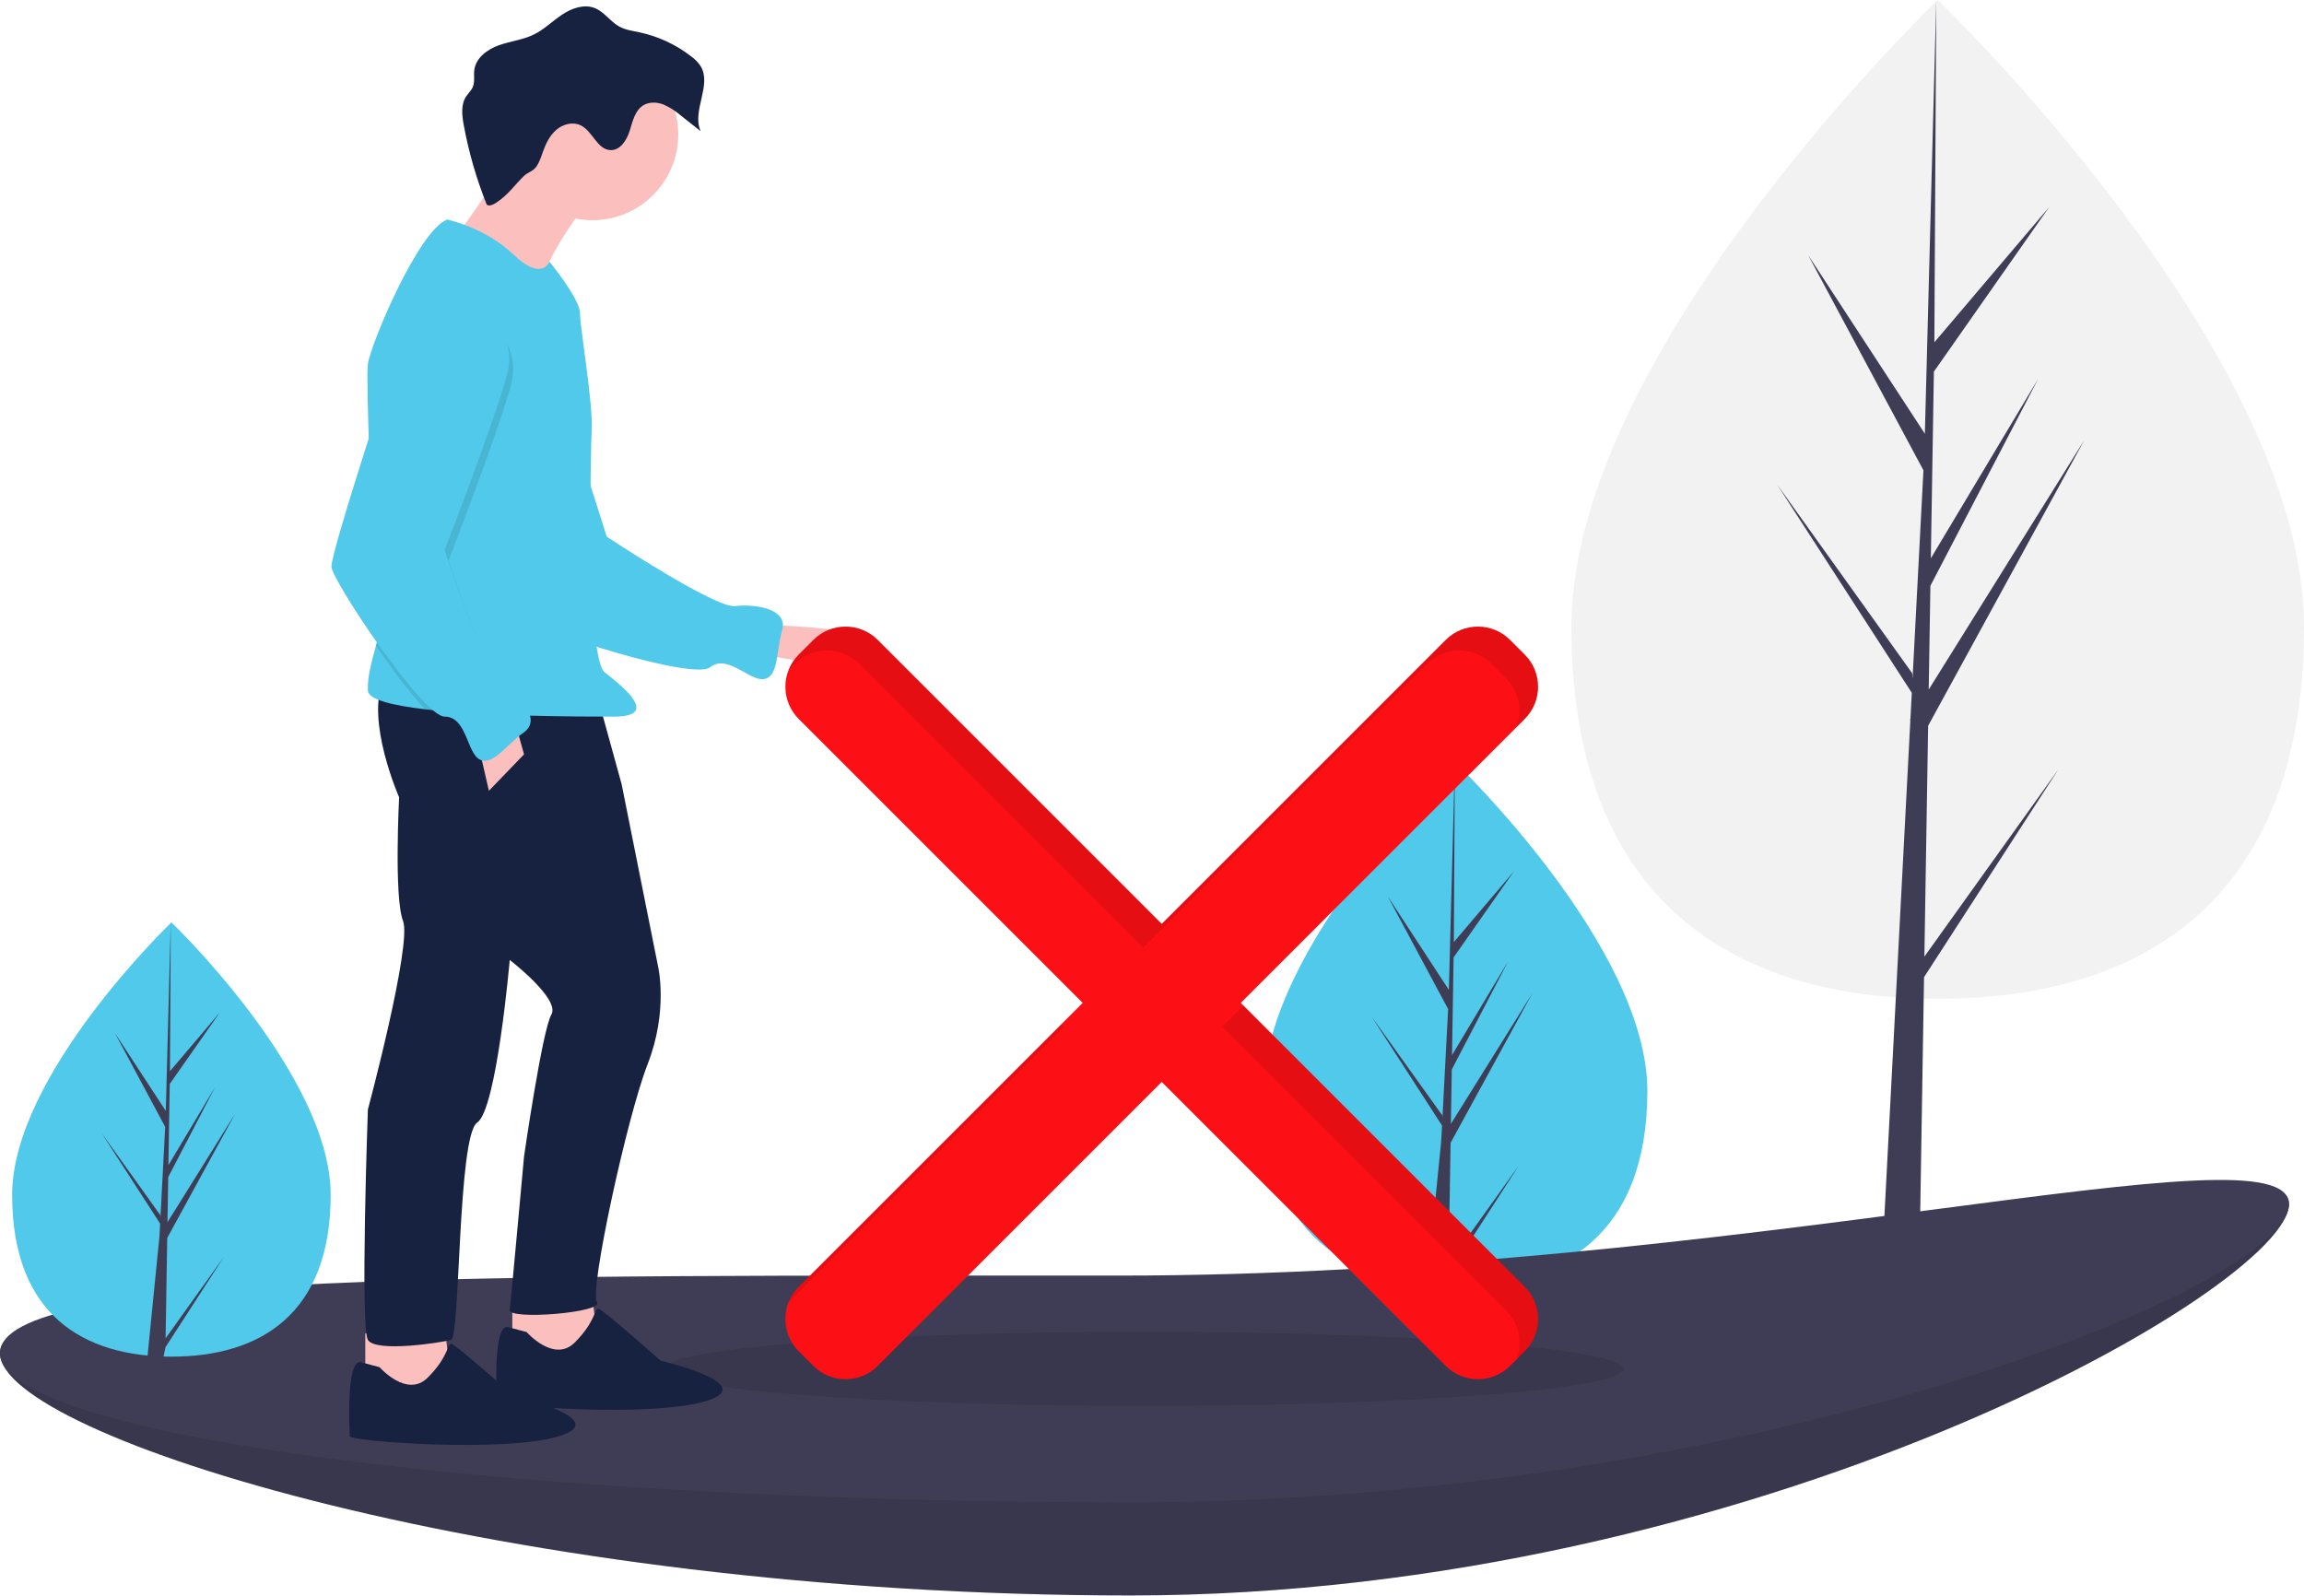
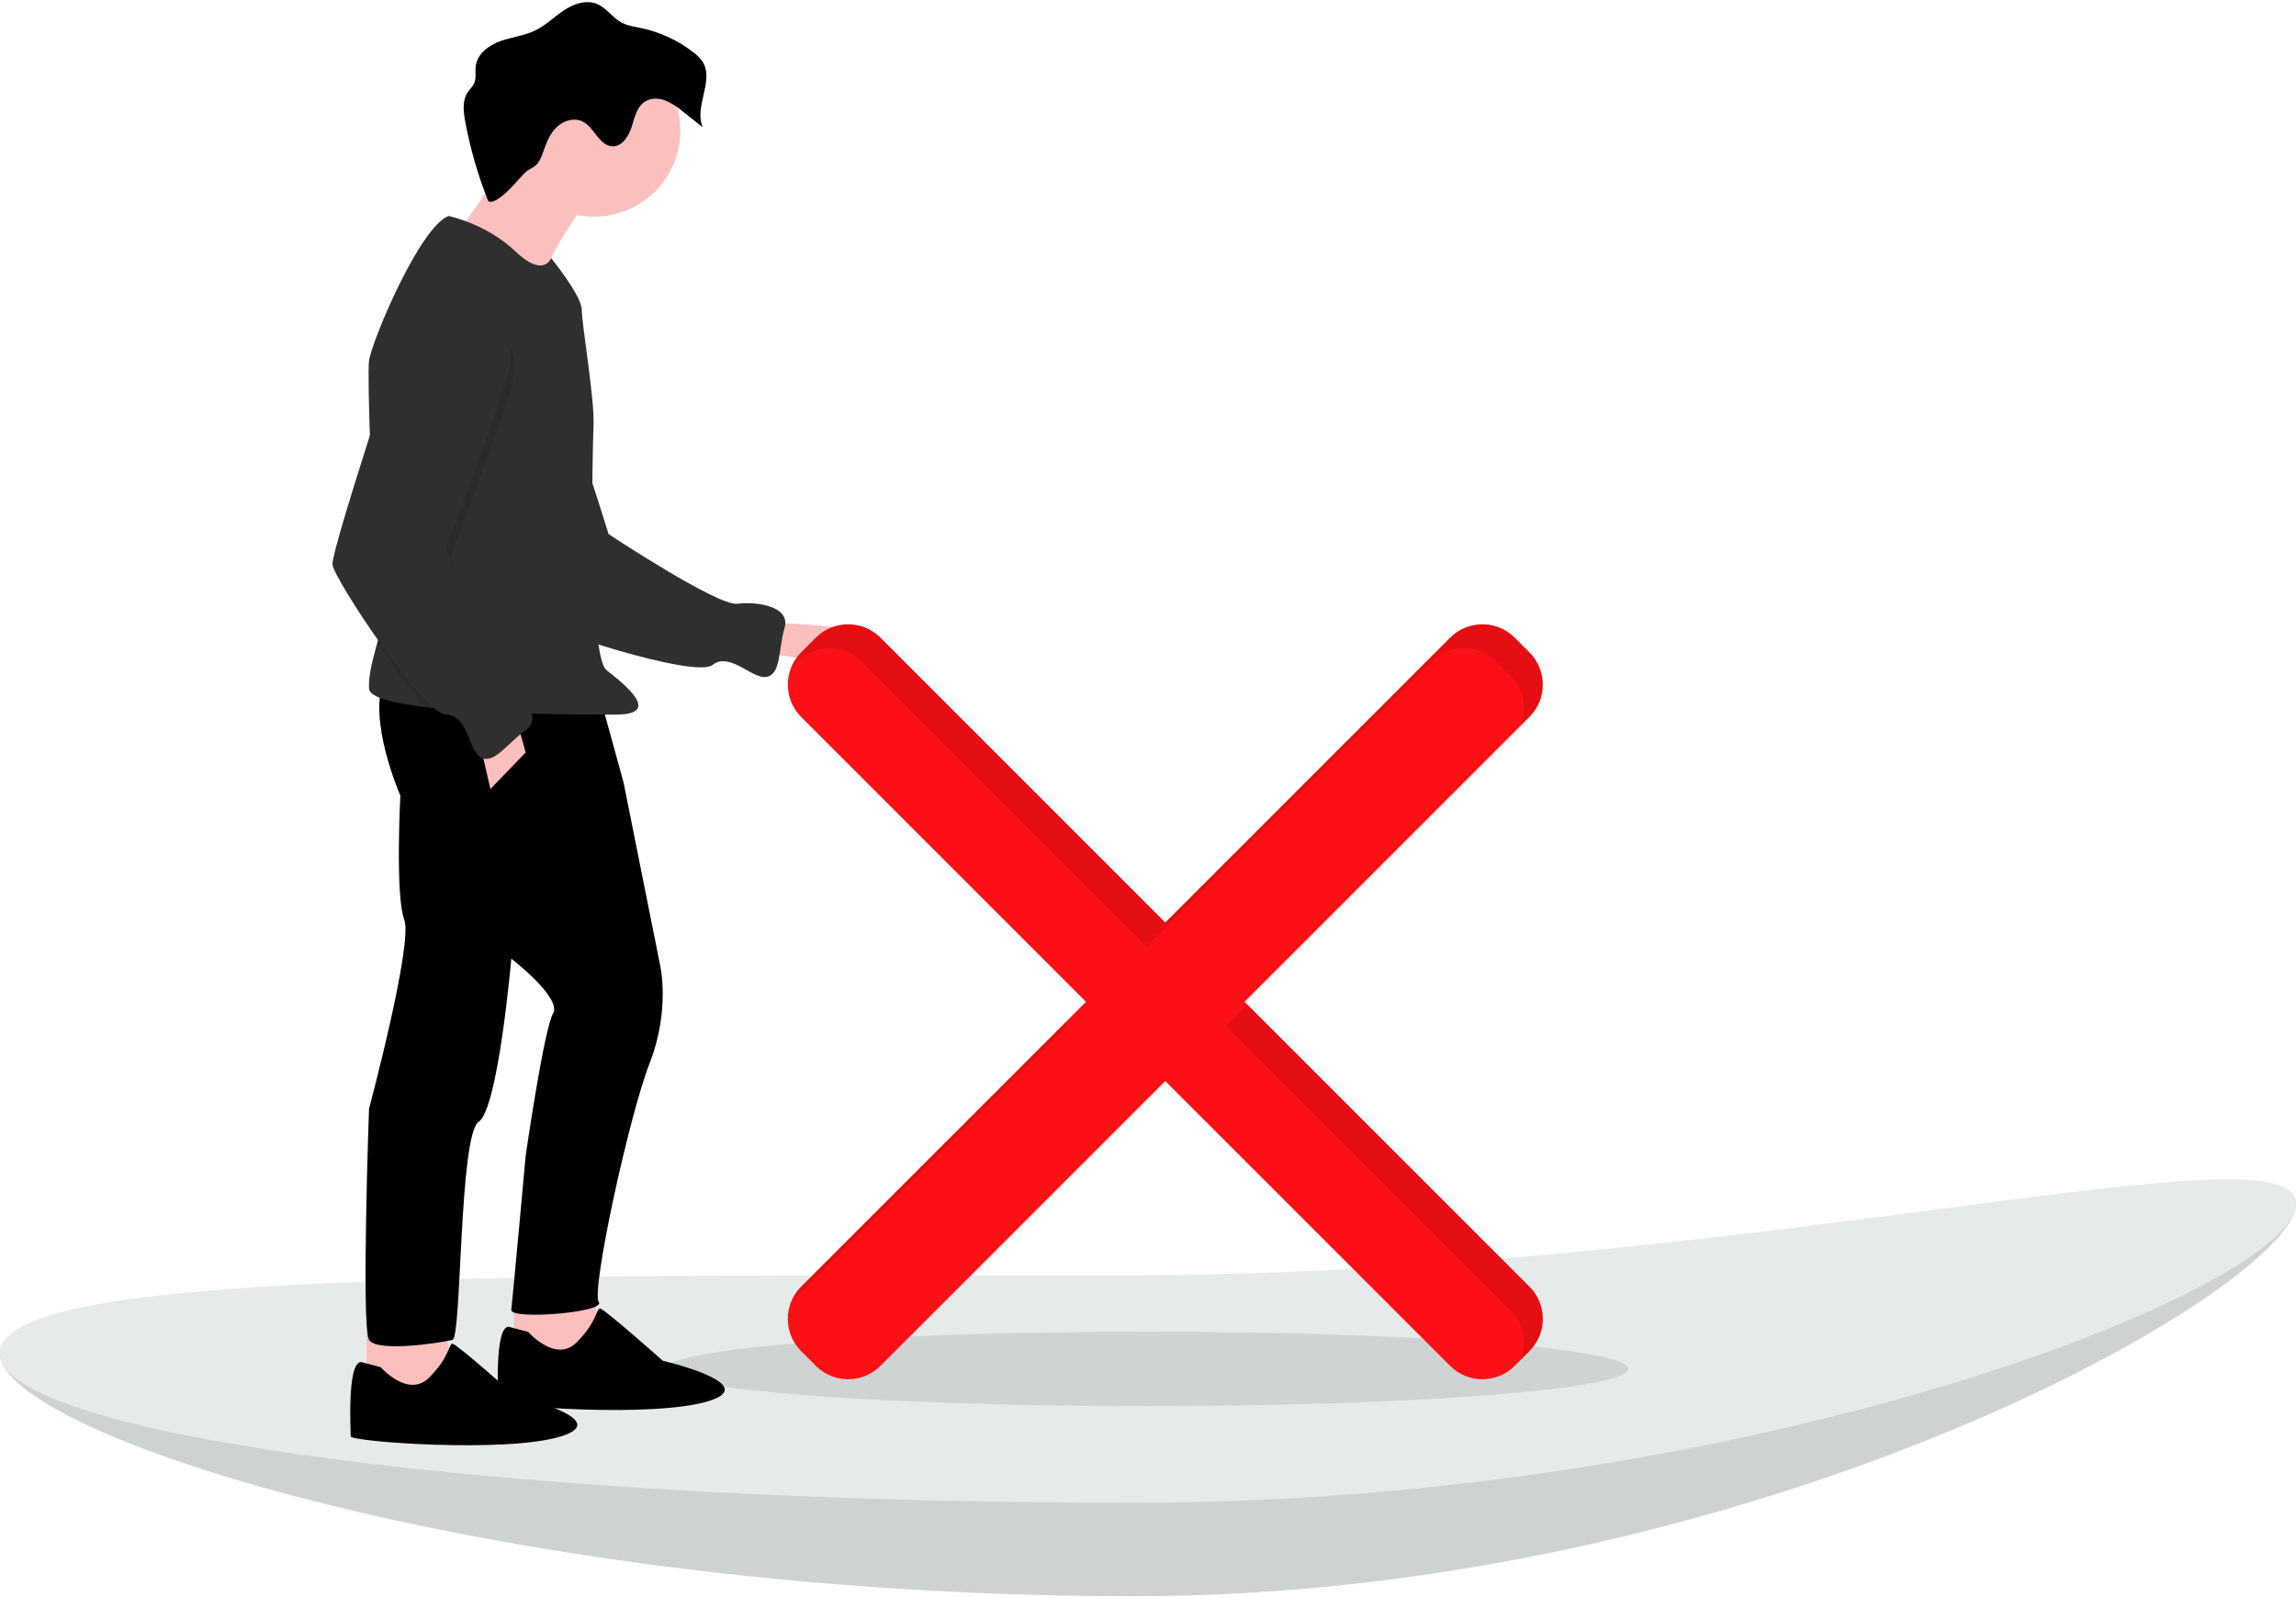
- <svg xmlns="http://www.w3.org/2000/svg" viewBox="0 0 1080.049 748.002">
-   <path d="m832.208 587.468c0 67.693-40.242 91.329-89.884 91.329s-89.884-23.636-89.884-91.329 89.884-153.809 89.884-153.809 89.884 86.116 89.884 153.809z" fill="#50c9ea" transform="translate(-59.97565 -75.99891)" />
-   <path d="m679.994 535.79 38.311-70.088-38.167 61.201.414-25.473 26.404-50.708-26.294 43.966.744-45.815 28.274-40.369-28.157 33.165.465-84.009-2.797 106.449-28.631-43.825 28.285 52.808-2.679 51.167-.079-1.358-33.139-46.304 33.038 51.102-.335 6.399-.06.097.028.525-6.796 68.28h9.079l1.09-5.516 32.957-50.977-32.875 45.936z" fill="#3f3d56" />
-   <path d="m1140.024 369.813c0 129.31-76.873 174.461-171.701 174.461s-171.701-45.15-171.701-174.461 171.701-293.814 171.701-293.814 171.701 164.503 171.701 293.814z" fill="#f2f2f2" transform="translate(-59.97565 -75.99891)" />
-   <path d="m902.093 448.494 1.758-108.221 73.184-133.885-72.908 116.908.791-48.661 50.437-96.864-50.228 83.987v.001l1.422-87.519 54.009-77.116-53.786 63.354.889-160.478-5.583 212.444.459-8.764-54.912-84.052 54.031 100.875-5.116 97.743-.153-2.594-63.303-88.452 63.112 97.617-.64 12.224-.115.184.053 1.003-12.981 247.982h17.343l2.081-128.087 62.957-97.378z" fill="#3f3d56" />
-   <path d="m1132.976 640.557c0 38.595-250.369 183.444-543.052 183.444s-529.948-74.965-529.948-113.56 231.442 7.28 524.125 7.28 548.875-115.758 548.875-77.163z" fill="#3f3d56" transform="translate(-59.97565 -75.99891)" />
-   <path d="m1132.976 640.557c0 38.595-250.369 183.444-543.052 183.444s-529.948-74.965-529.948-113.56 231.442 7.28 524.125 7.28 548.875-115.758 548.875-77.163z" opacity=".1" transform="translate(-59.97565 -75.99891)" />
-   <path d="m1132.976 640.557c0 38.595-250.369 139.767-543.052 139.767s-529.948-31.288-529.948-69.883 231.442-36.398 524.125-36.398 548.875-72.081 548.875-33.486z" fill="#3f3d56" transform="translate(-59.97565 -75.99891)" />
-   <ellipse cx="535.878" cy="641.774" opacity=".1" rx="225.044" ry="17.407" />
-   <path d="m417.574 368.965s65.883 1.22 53.683 12.811-57.953 0-57.953 0z" fill="#fbbfbe" transform="translate(-59.97565 -75.99891)" />
-   <path d="m280.304 228.182s26.6-4.75 35.849 16.724 28.244 82.716 28.244 82.716 50.833 33.648 60.079 32.542 25.052 1.15 22.152 11.237-1.612 21.525-8.287 22.927-17.291-11.98-25.415-5.534-80.53-17.096-85.179-21.974-43.279-110.501-43.279-110.501 1.545-28.48 15.835-28.136z" fill="#50c9ea" transform="translate(-59.97565 -75.99891)" />
-   <path d="m277.379 605.607 3.05 25.621-25.621 6.711-14.641-6.711v-22.571z" fill="#fbbfbe" />
-   <path d="m208.445 622.078 3.05 25.621-25.621 6.711-14.641-6.711v-22.571z" fill="#fbbfbe" />
-   <path d="m339.795 401.601 11.591 42.092 17.081 85.405s4.88 20.741-4.88 45.752-27.451 106.756-23.791 111.636-41.482 8.54-40.872 3.66 6.71-71.984 6.71-71.984 8.54-59.173 12.811-66.493-19.521-25.621-19.521-25.621-6.1 70.154-15.251 76.254-7.93 100.655-12.201 101.875-35.382 6.1-39.042 0 0-107.976 0-107.976 20.741-77.474 16.471-88.455-1.83-57.953-1.83-57.953-15.861-35.992-7.32-54.903z" fill="#172241" transform="translate(-59.97565 -75.99891)" />
-   <path d="m337.965 167.349s-25.621 31.722-24.401 45.752-40.262-25.621-40.262-25.621 29.892-40.262 29.892-48.803 34.772 28.672 34.772 28.672z" fill="#fbbfbe" transform="translate(-59.97565 -75.99891)" />
-   <circle cx="277.684" cy="62.984" fill="#fbbfbe" r="40.262" />
-   <path d="m236.193 378.78c-1.824 6.796-4.087 14.5-3.764 20.991.207 4.203 11.365 6.96 26.793 8.766 14.305 1.678 32.283 2.532 48.626 2.971 17.16.464 32.502.464 39.878.464 21.961 0 4.27-14.031-4.27-20.741s-6.71-101.875-6.1-114.076-5.49-47.582-5.49-54.293-14.354-24.224-14.354-24.224-3.337 9.584-16.758-3.227-31.112-16.471-31.112-16.471c-13.421 4.88-35.992 58.563-37.212 67.714-.494 3.715-.085 22.742.744 44.465 1.202 31.752 3.3 69.287 4.746 73.271 1.141 3.142-.122 8.412-1.726 14.391z" fill="#50c9ea" transform="translate(-59.97565 -75.99891)" />
-   <path d="m241.387 338.413 4.27 15.251-16.471 17.081-5.49-23.792z" fill="#fbbfbe" />
-   <g transform="translate(-59.97565 -75.99891)">
-     <path d="m306.853 700.517s12.811 14.641 22.571 4.88 9.15-15.861 10.981-15.861 29.282 24.401 29.282 24.401 46.972 10.981 21.351 18.911-98.215 2.44-98.215 0-1.83-34.772 4.88-34.772z" fill="#172241" />
-     <path d="m237.919 716.988s12.811 14.641 22.571 4.88 9.15-15.861 10.981-15.861 29.282 24.401 29.282 24.401 46.972 10.981 21.351 18.911-98.215 2.44-98.215 0-1.83-34.772 4.88-34.772z" fill="#172241" />
-     <path d="m292.456 171.122c-1.301.84-2.994 1.692-4.296.854a194.661 194.661 0 0 1 -10.803-37.403c-.822-4.495-1.393-9.492 1.104-13.319.985-1.509 2.403-2.744 3.124-4.395 1.093-2.501.373-5.396.736-8.102.76-5.667 6.118-9.62 11.505-11.537s11.238-2.512 16.373-5.027c4.876-2.389 8.781-6.35 13.303-9.356s10.313-5.061 15.348-3.03c4.454 1.797 7.229 6.337 11.439 8.649 2.857 1.569 6.173 2.005 9.362 2.679a59.922 59.922 0 0 1 24.34 11.308 17.673 17.673 0 0 1 4.43 4.566c5.403 8.895-4.271 20.989-.003 30.481l-9.227-7.281a32.131 32.131 0 0 0 -8.24-5.237c-3.056-1.158-6.676-1.297-9.452.427-3.896 2.42-4.953 7.476-6.314 11.856s-4.37 9.237-8.956 9.125c-6.235-.153-8.416-8.855-14.012-11.61-3.648-1.796-8.24-.613-11.35 2.006-3.11 2.619-4.976 6.42-6.344 10.248-.855 2.393-1.658 5.09-3.177 7.163-1.675 2.287-3.818 2.471-5.608 4.179-4.658 4.446-7.522 9.033-13.284 12.756z" fill="#172241" />
-     <path d="m236.193 378.78c7.583 10.999 16.129 22.345 23.029 29.757 14.305 1.678 32.283 2.532 48.626 2.971a38.527 38.527 0 0 0 -10.755-9.907c-7.93-4.88-26.841-62.833-26.841-62.833s23.181-59.783 29.282-82.354-17.691-35.382-17.691-35.382c-10.981-9.15-29.892 12.201-29.892 12.201s-9.651 29.111-18.777 57.886c1.202 31.752 3.3 69.287 4.746 73.271 1.141 3.142-.122 8.412-1.726 14.391z" opacity=".1" />
-     <path d="m280.011 216.152s23.791 12.811 17.691 35.382-29.282 82.354-29.282 82.354 18.911 57.953 26.841 62.833 18.911 16.471 10.371 22.571-14.641 15.861-20.741 12.811-6.1-20.131-16.471-20.131-52.463-63.443-53.073-70.154 34.772-113.466 34.772-113.466 18.911-21.351 29.892-12.201z" fill="#50c9ea" />
-     <path d="m774.721 382.891-6.863-6.863a21.345 21.345 0 0 0 -30.186 0l-133.115 133.115-133.115-133.115a21.345 21.345 0 0 0 -30.186 0l-6.863 6.863a21.345 21.345 0 0 0 0 30.186l133.115 133.115-133.115 133.115a21.345 21.345 0 0 0 0 30.186l6.863 6.863a21.345 21.345 0 0 0 30.186 0l133.115-133.115 133.115 133.115a21.345 21.345 0 0 0 30.186 0l6.863-6.863a21.345 21.345 0 0 0 0-30.186l-133.115-133.115 133.115-133.115a21.345 21.345 0 0 0 0-30.186z" fill="#fd1015" />
-     <path d="m429.643 686.545 129.162-129.162-1.243-1.243-123.169 123.168a21.26 21.26 0 0 0 -4.75 7.237z" opacity=".1" />
-     <path d="m432.553 387.218a21.345 21.345 0 0 1 30.186 0l133.115 133.115 133.115-133.115a21.345 21.345 0 0 1 30.186 0l6.863 6.863a21.344 21.344 0 0 1 4.75 22.949l3.953-3.953a21.345 21.345 0 0 0 0-30.186l-6.863-6.863a21.345 21.345 0 0 0 -30.186 0l-133.115 133.115-133.115-133.115a21.345 21.345 0 0 0 -30.186 0l-6.863 6.863a21.26 21.26 0 0 0 -4.75 7.237z" opacity=".1" />
-     <path d="m642.85 547.436-9.947 9.947 133.115 133.115a21.344 21.344 0 0 1 4.75 22.949l3.953-3.953a21.345 21.345 0 0 0 0-30.186z" opacity=".1" />
-     <path d="m214.976 636.191c0 56.222-33.423 75.852-74.652 75.852s-74.652-19.63-74.652-75.852 74.652-127.744 74.652-127.744 74.652 71.523 74.652 127.744z" fill="#50c9ea" />
+ <svg xmlns="http://www.w3.org/2000/svg" height="746" viewBox="0 0 1073 746" width="1073">
+   <g fill="none">
+     <path d="m1073 562.558c0 38.595-250.369 183.444-543.052 183.444s-529.948-74.965-529.948-113.56 231.442 7.28 524.125 7.28 548.875-115.758 548.875-77.163z" fill="#ced2d2" />
+     <path d="m1073 562.558c0 38.595-250.369 183.444-543.052 183.444s-529.948-74.965-529.948-113.56 231.442 7.28 524.125 7.28 548.875-115.758 548.875-77.163z" fill="#ced2d2" opacity=".1" />
+     <path d="m1073 562.558c0 38.595-250.369 139.767-543.052 139.767s-529.948-31.288-529.948-69.883 231.442-36.398 524.125-36.398 548.875-72.081 548.875-33.486z" fill="#e6eaea" />
+     <ellipse cx="535.878" cy="639.774" fill="#000" opacity=".1" rx="225.044" ry="17.407" />
+     <path d="m357.598 290.966s65.883 1.22 53.683 12.811-57.953 0-57.953 0z" fill="#fbbfbe" />
+     <path d="m220.328 150.183s26.6-4.75 35.849 16.724 28.244 82.716 28.244 82.716 50.833 33.648 60.079 32.542 25.052 1.15 22.152 11.237-1.612 21.525-8.287 22.927-17.291-11.98-25.415-5.534-80.53-17.096-85.179-21.974-43.279-110.501-43.279-110.501 1.545-28.48 15.835-28.136z" fill="#2f2f2f" />
+     <path d="m277.379 603.607 3.05 25.621-25.621 6.711-14.641-6.711v-22.571z" fill="#fbbfbe" />
+     <path d="m208.445 620.078 3.05 25.621-25.621 6.711-14.641-6.711v-22.571z" fill="#fbbfbe" />
+     <path d="m279.819 323.602 11.591 42.092 17.081 85.405s4.88 20.741-4.88 45.752-27.451 106.756-23.791 111.636-41.482 8.54-40.872 3.66 6.71-71.984 6.71-71.984 8.54-59.173 12.811-66.493-19.521-25.621-19.521-25.621-6.1 70.154-15.251 76.254-7.93 100.655-12.201 101.875-35.382 6.1-39.042 0 0-107.976 0-107.976 20.741-77.474 16.471-88.455-1.83-57.953-1.83-57.953-15.861-35.992-7.32-54.903z" fill="#000" />
+     <path d="m277.989 89.35s-25.621 31.722-24.401 45.752-40.262-25.621-40.262-25.621 29.892-40.262 29.892-48.803 34.772 28.672 34.772 28.672z" fill="#fbbfbe" />
+     <circle cx="277.684" cy="60.984" fill="#fbbfbe" r="40.262" />
+     <path d="m176.217 300.781c-1.824 6.796-4.087 14.5-3.764 20.991.207 4.203 11.365 6.96 26.793 8.766 14.305 1.678 32.283 2.532 48.626 2.971 17.16.464 32.502.464 39.878.464 21.961 0 4.27-14.031-4.27-20.741s-6.71-101.875-6.1-114.076-5.49-47.582-5.49-54.293-14.354-24.224-14.354-24.224-3.337 9.584-16.758-3.227-31.112-16.471-31.112-16.471c-13.421 4.88-35.992 58.563-37.212 67.714-.494 3.715-.085 22.742.744 44.465 1.202 31.752 3.3 69.287 4.746 73.271 1.141 3.142-.122 8.412-1.726 14.391z" fill="#2f2f2f" />
+     <path d="m241.387 336.413 4.27 15.251-16.471 17.081-5.49-23.792z" fill="#fbbfbe" />
+     <g transform="translate(155.0243 .00109)">
+       <g fill="#000">
+         <path d="m91.853 622.517s12.811 14.641 22.571 4.88 9.15-15.861 10.981-15.861 29.282 24.401 29.282 24.401 46.972 10.981 21.351 18.911-98.215 2.44-98.215 0-1.83-34.772 4.88-34.772z" />
+         <path d="m22.919 638.988s12.811 14.641 22.571 4.88 9.15-15.861 10.981-15.861 29.282 24.401 29.282 24.401 46.972 10.981 21.351 18.911-98.215 2.44-98.215 0-1.83-34.772 4.88-34.772z" />
+         <path d="m73.16 93.976c-4.842-12.075-8.461-24.606-10.803-37.403-.822-4.495-1.393-9.492 1.104-13.319.985-1.509 2.403-2.744 3.124-4.395 1.093-2.501.373-5.396.736-8.102.76-5.667 6.118-9.62 11.505-11.537s11.238-2.512 16.373-5.027c4.876-2.389 8.781-6.35 13.303-9.356s10.313-5.061 15.348-3.03c4.454 1.797 7.229 6.337 11.439 8.649 2.857 1.569 6.173 2.005 9.362 2.679 8.864 1.881 17.186 5.747 24.34 11.308 1.741 1.242 3.241 2.789 4.43 4.566 5.403 8.895-4.271 20.989-.003 30.481l-9.227-7.281c-2.464-2.155-5.243-3.921-8.24-5.237-3.056-1.158-6.676-1.297-9.452.427-3.896 2.42-4.953 7.476-6.314 11.856s-4.37 9.237-8.956 9.125c-6.235-.153-8.416-8.855-14.012-11.61-3.648-1.796-8.24-.613-11.35 2.006-3.11 2.619-4.976 6.42-6.344 10.248-.855 2.393-1.658 5.09-3.177 7.163-1.675 2.287-3.818 2.471-5.608 4.179-4.658 4.446-7.522 9.033-13.284 12.756-1.301.84-2.994 1.692-4.296.854z" />
+         <path d="m21.193 300.78c7.583 10.999 16.129 22.345 23.029 29.757 14.305 1.678 32.283 2.532 48.626 2.971-2.92-3.959-6.57-7.321-10.755-9.907-7.93-4.88-26.841-62.833-26.841-62.833s23.181-59.783 29.282-82.354-17.691-35.382-17.691-35.382c-10.981-9.15-29.892 12.201-29.892 12.201s-9.651 29.111-18.777 57.886c1.202 31.752 3.3 69.287 4.746 73.271 1.141 3.142-.122 8.412-1.726 14.391z" opacity=".1" />
+       </g>
+       <path d="m65.011 138.152s23.791 12.811 17.691 35.382-29.282 82.354-29.282 82.354 18.911 57.953 26.841 62.833 18.911 16.471 10.371 22.571-14.641 15.861-20.741 12.811-6.1-20.131-16.471-20.131-52.463-63.443-53.073-70.154 34.772-113.466 34.772-113.466 18.911-21.351 29.892-12.201z" fill="#2f2f2f" />
+       <path d="m559.721 304.891-6.863-6.863c-8.336-8.336-21.85-8.336-30.186 0l-133.115 133.115-133.115-133.115c-8.336-8.336-21.85-8.336-30.186 0l-6.863 6.863c-4.003 4.003-6.252 9.432-6.252 15.093s2.249 11.09 6.252 15.093l133.115 133.115-133.115 133.115c-4.003 4.003-6.252 9.432-6.252 15.093s2.249 11.09 6.252 15.093l6.863 6.863c8.336 8.336 21.85 8.336 30.186 0l133.115-133.115 133.115 133.115c8.336 8.336 21.85 8.336 30.186 0l6.863-6.863c8.336-8.336 8.336-21.85 0-30.186l-133.115-133.115 133.115-133.115c8.336-8.336 8.336-21.85 0-30.186z" fill="#fd1015" />
+       <path d="m214.643 608.545 129.162-129.162-1.243-1.243-123.169 123.168c-2.063 2.061-3.68 4.524-4.75 7.237z" fill="#000" opacity=".1" />
+       <path d="m217.553 309.218c8.336-8.336 21.851-8.336 30.186 0l133.115 133.115 133.115-133.115c8.336-8.336 21.851-8.336 30.186 0l6.863 6.863c6.017 6.018 7.884 15.036 4.75 22.949l3.953-3.953c4.003-4.003 6.252-9.432 6.252-15.093s-2.249-11.09-6.252-15.093l-6.863-6.863c-8.336-8.336-21.851-8.336-30.186 0l-133.115 133.115-133.115-133.115c-8.336-8.336-21.851-8.336-30.186 0l-6.863 6.863c-2.063 2.061-3.68 4.524-4.75 7.237z" fill="#000" opacity=".1" />
+       <path d="m427.85 469.436-9.947 9.947 133.115 133.115c6.017 6.018 7.884 15.036 4.75 22.949l3.953-3.953c4.003-4.003 6.252-9.432 6.252-15.093s-2.249-11.09-6.252-15.093z" fill="#000" opacity=".1" />
+     </g>
  </g>
-   <path d="m78.393 580.392 31.819-58.211-31.699 50.83.344-21.157 21.929-42.115-21.838 36.516.618-38.051 23.482-33.529-23.385 27.546.386-69.773-2.323 88.41-23.779-36.398 23.491 43.858-2.224 42.497-.066-1.128-27.523-38.457 27.439 42.442-.278 5.315-.05.08.023.436-5.644 56.709h7.541l.905-4.581 27.372-42.338-27.304 38.151z" fill="#3f3d56" />
</svg>
